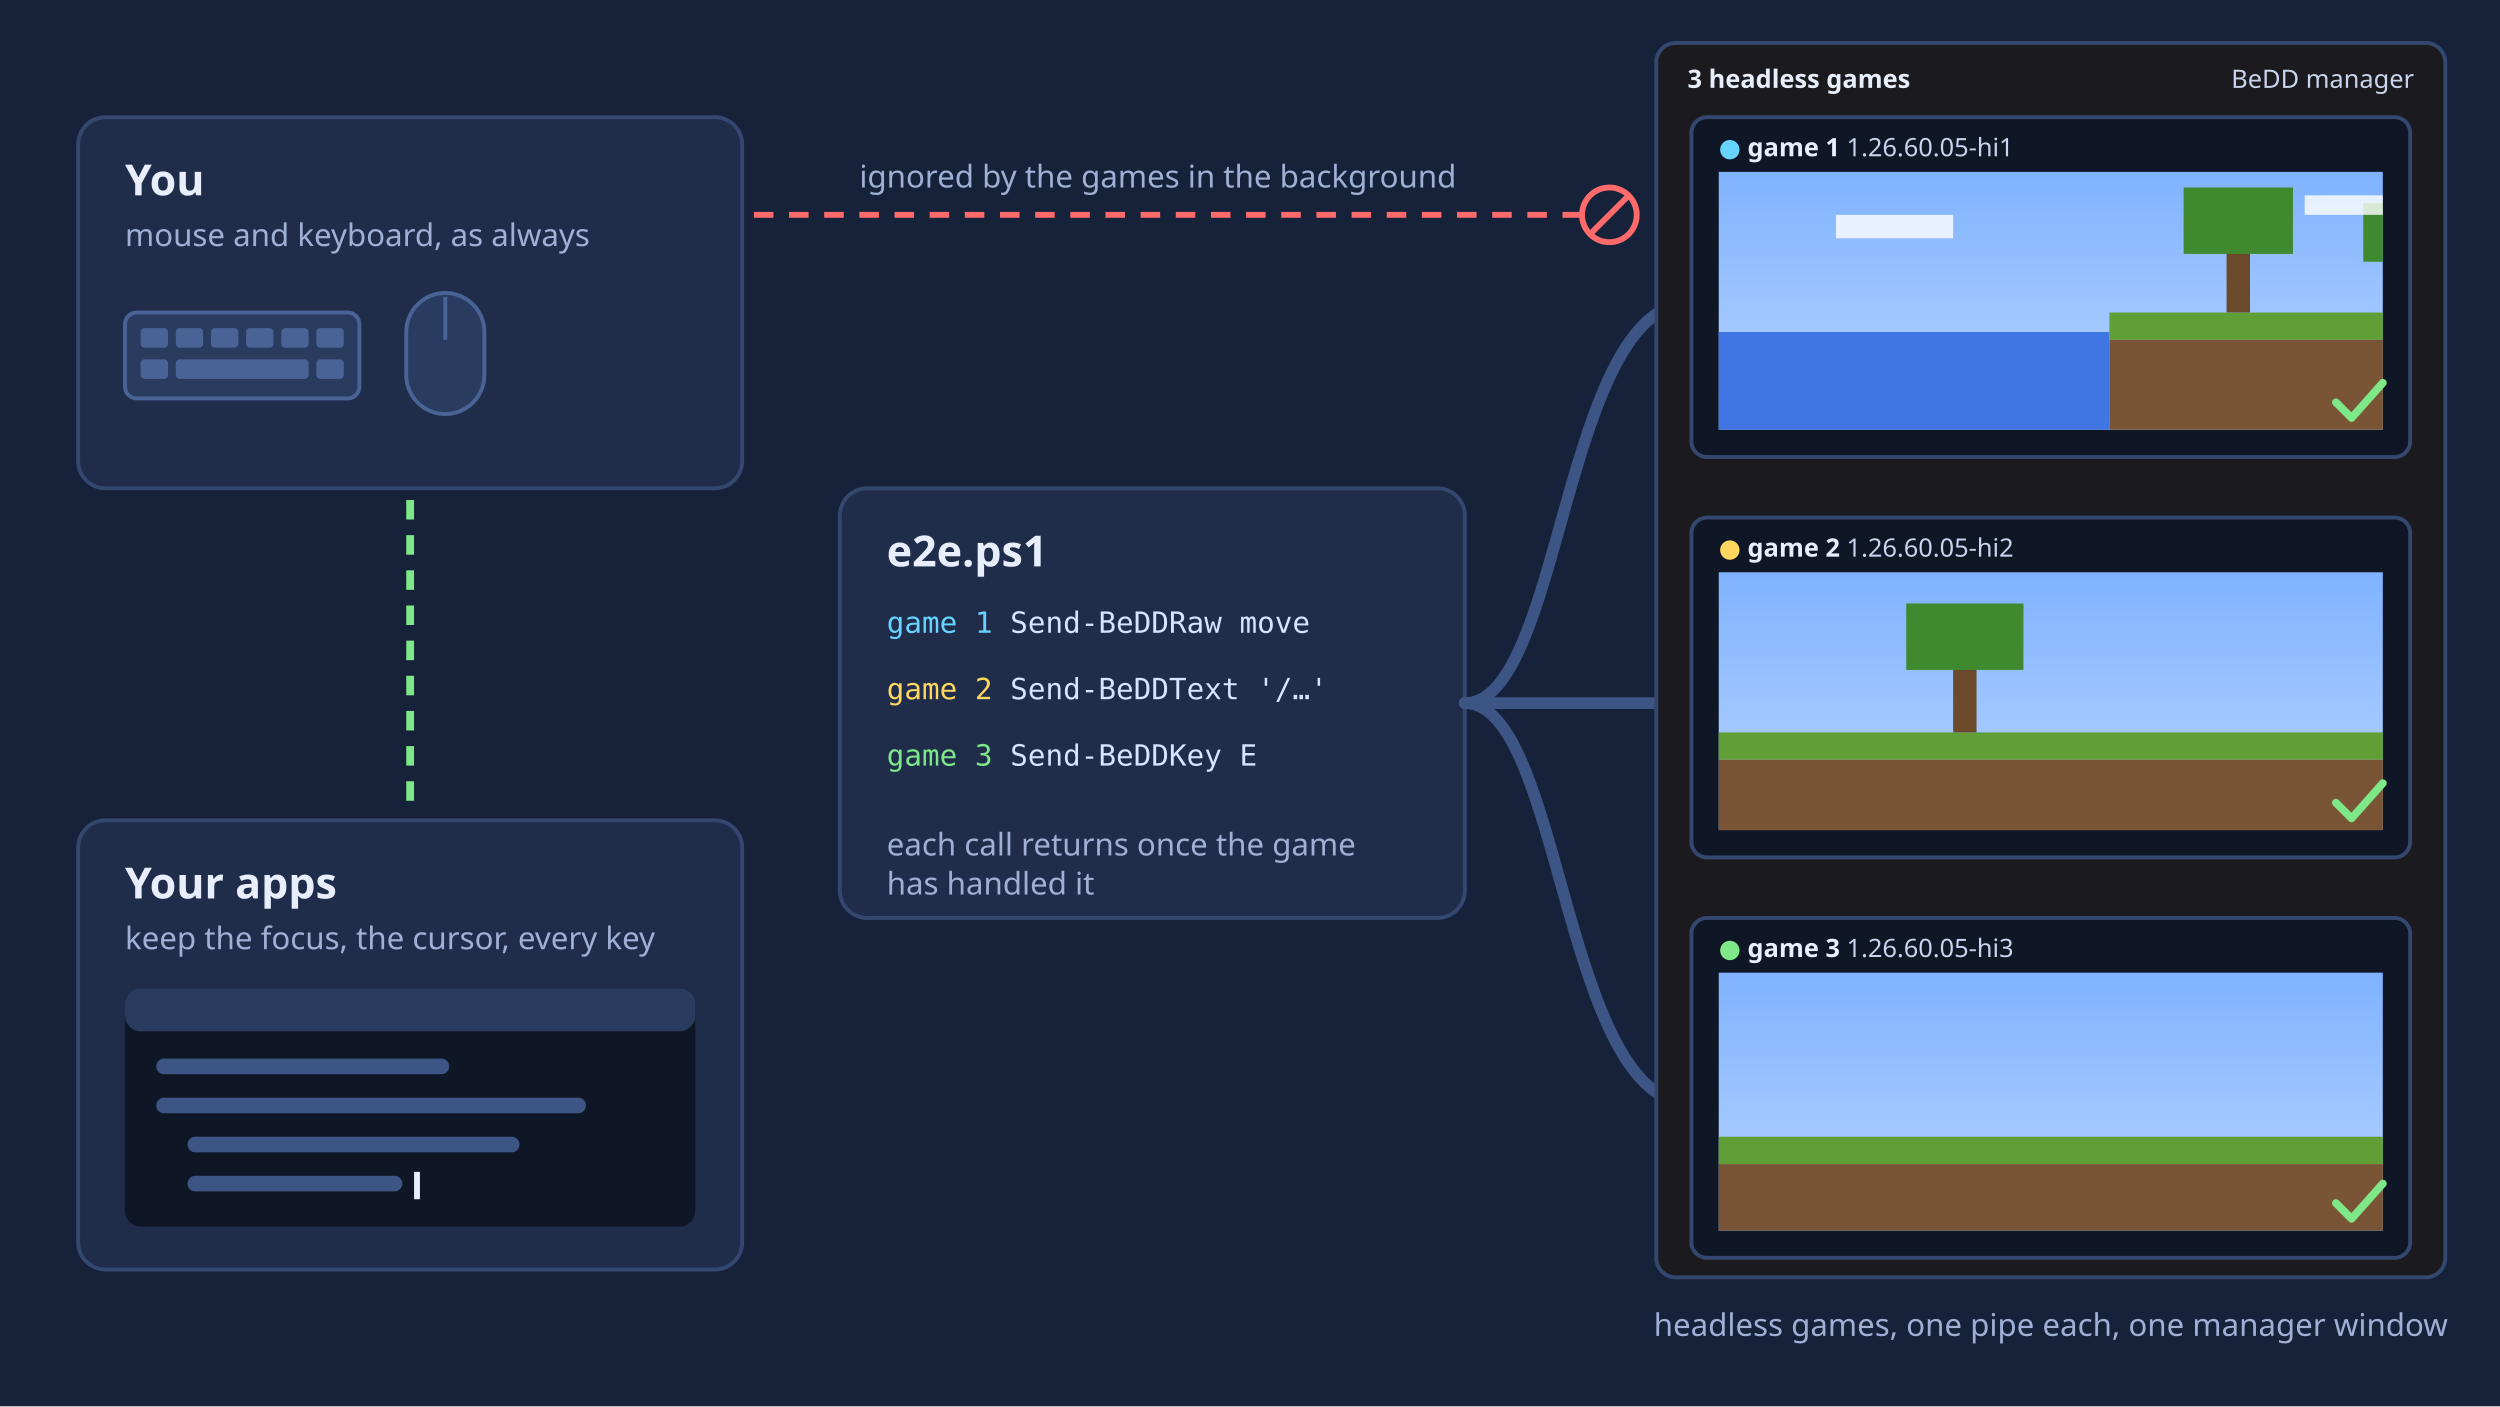
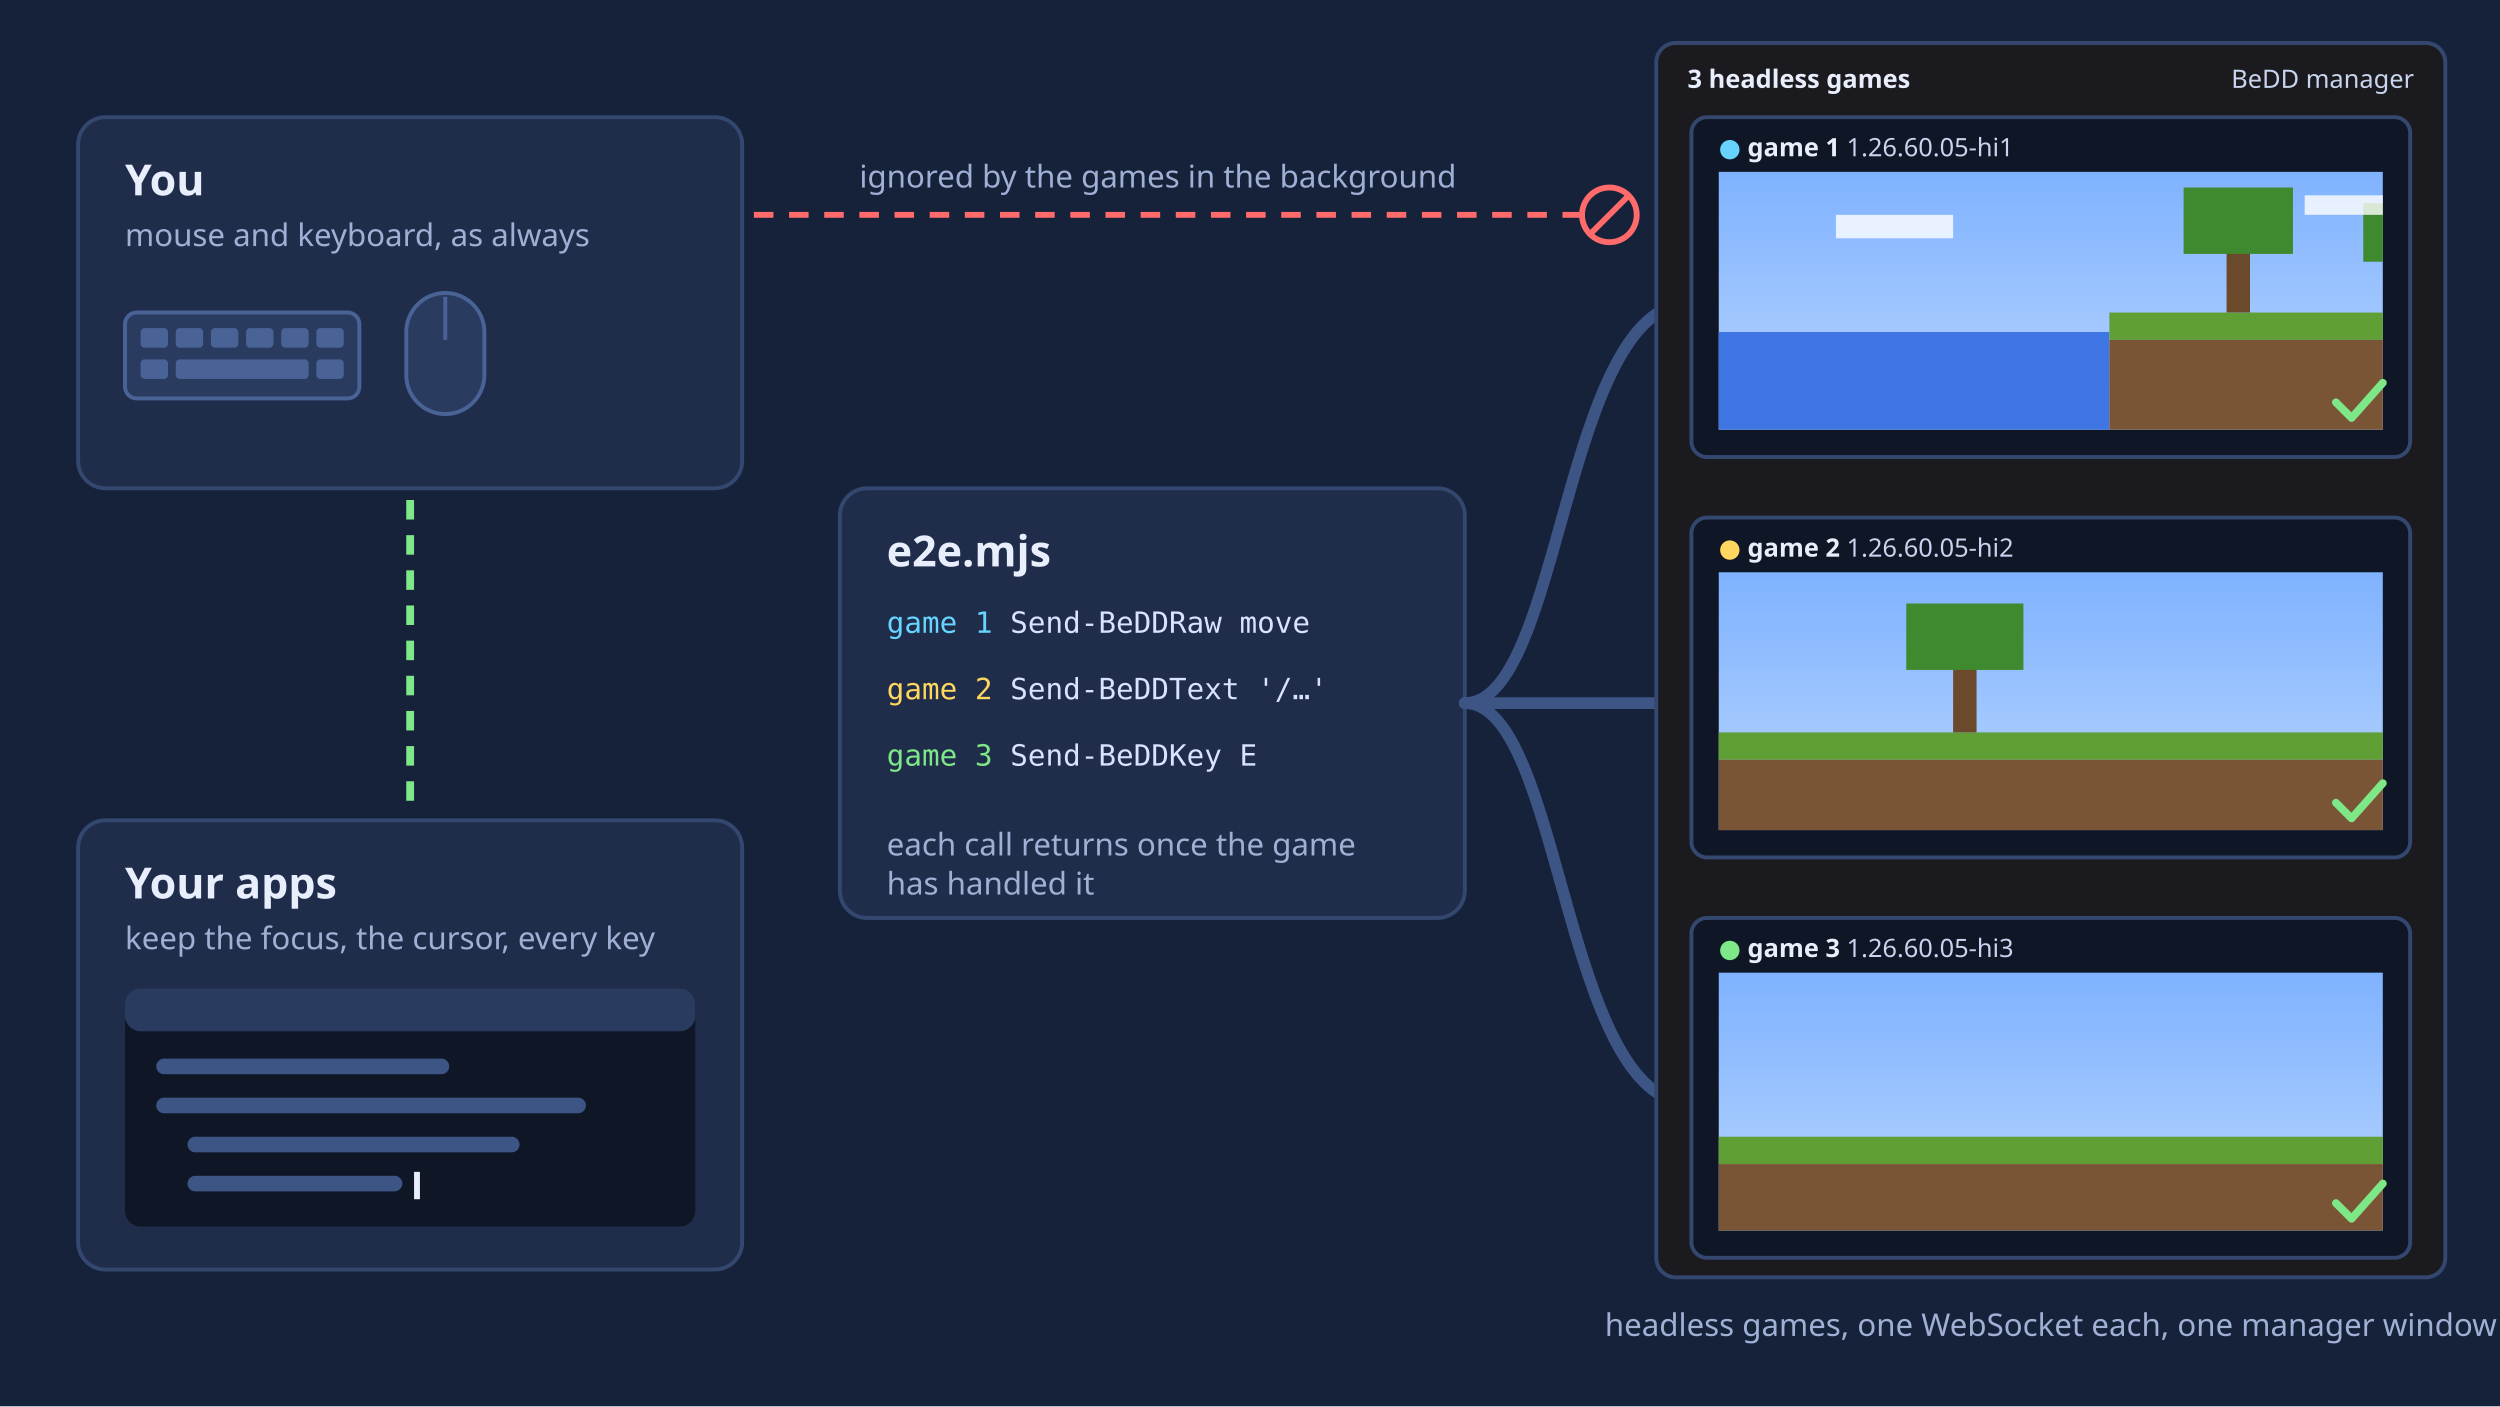
<svg xmlns="http://www.w3.org/2000/svg" viewBox="0 0 1280 720" width="1280" height="720" role="img" aria-labelledby="t d">
  <style>
    .bg { fill: #16213a; }
    .card { fill: #1f2d4b; stroke: #33476f; stroke-width: 2; }
    .h { font: 600 22px "Segoe UI", system-ui, sans-serif; fill: #e8eefc; }
    .s { font: 400 16px "Segoe UI", system-ui, sans-serif; fill: #9fb0d4; }
    .code { font: 400 15px Consolas, "Cascadia Mono", ui-monospace, monospace; fill: #d7e3ff; }
    .c1 { fill: #67d4ff; } .c2 { fill: #ffd75e; } .c3 { fill: #7ee787; }
    .pipe { stroke: #3d5585; stroke-width: 6; stroke-linecap: round; fill: none; }
    .ok { stroke: #7ee787; stroke-width: 4; fill: none; stroke-linecap: round; stroke-linejoin: round; }
    .block { stroke: #ff6b6b; stroke-width: 3; stroke-dasharray: 10 8; fill: none; }
    .mine { stroke: #7ee787; stroke-width: 4; fill: none; stroke-dasharray: 10 8; }
    .title { fill: #0f1626; }
    .tt { font: 400 13px "Segoe UI", system-ui, sans-serif; fill: #c9d4ee; }
    .tb { font: 600 13px "Segoe UI", system-ui, sans-serif; fill: #e8eefc; }
    .mgr { fill: #1b1b1f; stroke: #33476f; stroke-width: 2; }
    .sky { fill: url(#sky); } .grass { fill: #5f9f35; } .dirt { fill: #7a5535; } .water { fill: #3f76e4; }
    .hl { fill: #2e4472; opacity: 0; }
    /* animation: one 6 s cycle, each game served in turn */
    .l1 { animation: l1 6s steps(1) infinite; } .l2 { animation: l2 6s steps(1) infinite; } .l3 { animation: l3 6s steps(1) infinite; }
    @keyframes l1 { 0% { opacity: 1; } 33% { opacity: 0; } }
    @keyframes l2 { 0% { opacity: 0; } 33% { opacity: 1; } 66% { opacity: 0; } }
    @keyframes l3 { 0% { opacity: 0; } 66% { opacity: 1; } }
    .r1 { animation: r1 6s linear infinite; } .r2 { animation: r2 6s linear infinite; } .r3 { animation: r3 6s linear infinite; }
    @keyframes r1 { 0%, 14% { opacity: 0; } 16%, 30% { opacity: 1; } 33%, 100% { opacity: 0; } }
    @keyframes r2 { 0%, 47% { opacity: 0; } 49%, 63% { opacity: 1; } 66%, 100% { opacity: 0; } }
    @keyframes r3 { 0%, 80% { opacity: 0; } 82%, 96% { opacity: 1; } 99%, 100% { opacity: 0; } }
    .pan { animation: pan 6s ease-in-out infinite; }
    @keyframes pan { 0%, 15% { transform: translateX(0); } 30% { transform: translateX(-60px); } 100% { transform: translateX(-60px); } }
    .chat { animation: r2 6s linear infinite; }
    .inv { animation: r3 6s linear infinite; }
    .caret { animation: caret 1s steps(1) infinite; }
    @keyframes caret { 50% { opacity: 0; } }
    .flow { animation: flow 1.2s linear infinite; }
    @keyframes flow { to { stroke-dashoffset: -18; } }
    @media (prefers-reduced-motion: reduce) {
      .r2, .r3, .l2, .l3, .pan, .chat, .inv, .flow, .caret { animation: none; }
      .l1, .r1 { animation: none; opacity: 1; }
      .dot { display: none; }
    }
  </style>
  <defs>
    <linearGradient id="sky" x1="0" y1="0" x2="0" y2="1">
      <stop offset="0" stop-color="#7fb2ff" />
      <stop offset="1" stop-color="#b9d6ff" />
    </linearGradient>
    <clipPath id="v1">
      <rect x="880" y="88" width="340" height="132" />
    </clipPath>
    <clipPath id="v2">
      <rect x="880" y="293" width="340" height="132" />
    </clipPath>
    <clipPath id="v3">
      <rect x="880" y="498" width="340" height="132" />
    </clipPath>
    <g id="kb">
      <rect width="120" height="44" rx="6" fill="#2a3b60" stroke="#4a6396" stroke-width="2" />
      <g fill="#4a6396">
        <rect x="8" y="8" width="14" height="10" rx="2" />
        <rect x="26" y="8" width="14" height="10" rx="2" />
        <rect x="44" y="8" width="14" height="10" rx="2" />
        <rect x="62" y="8" width="14" height="10" rx="2" />
        <rect x="80" y="8" width="14" height="10" rx="2" />
        <rect x="98" y="8" width="14" height="10" rx="2" />
        <rect x="8" y="24" width="14" height="10" rx="2" />
        <rect x="26" y="24" width="68" height="10" rx="2" />
        <rect x="98" y="24" width="14" height="10" rx="2" />
      </g>
    </g>
  </defs>
  <rect class="bg" width="1280" height="720" />
  <rect class="card" x="40" y="60" width="340" height="190" rx="14" />
  <text class="h" x="64" y="100">You</text>
  <text class="s" x="64" y="126">mouse and keyboard, as always</text>
  <use href="#kb" x="64" y="160" />
  <rect x="208" y="150" width="40" height="62" rx="20" fill="#2a3b60" stroke="#4a6396" stroke-width="2" />
  <line x1="228" y1="152" x2="228" y2="174" stroke="#4a6396" stroke-width="2" />
  <rect class="card" x="40" y="420" width="340" height="230" rx="14" />
  <text class="h" x="64" y="460">Your apps</text>
  <text class="s" x="64" y="486">keep the focus, the cursor, every key</text>
  <rect x="64" y="506" width="292" height="122" rx="8" fill="#0f1626" />
  <rect x="64" y="506" width="292" height="22" rx="8" fill="#2a3b60" />
  <g fill="#3d5585">
    <rect x="80" y="542" width="150" height="8" rx="4" />
    <rect x="80" y="562" width="220" height="8" rx="4" />
    <rect x="96" y="582" width="170" height="8" rx="4" />
    <rect x="96" y="602" width="110" height="8" rx="4" />
  </g>
  <rect class="caret" x="212" y="600" width="3" height="14" fill="#e8eefc" />
  <path class="mine flow" d="M210 256 V 414" />
  <path class="block" d="M386 110 H 812" />
  <circle cx="824" cy="110" r="14" fill="none" stroke="#ff6b6b" stroke-width="3" />
  <line x1="814" y1="120" x2="834" y2="100" stroke="#ff6b6b" stroke-width="3" />
  <text class="s" x="440" y="96">ignored by the games in the background</text>
  <rect class="card" x="430" y="250" width="320" height="220" rx="14" />
-   <text class="h" x="454" y="290">e2e.ps1</text>
+   <text class="h" x="454" y="290">e2e.mjs</text>
  <rect class="hl l1" x="444" y="306" width="292" height="26" rx="4" />
  <rect class="hl l2" x="444" y="340" width="292" height="26" rx="4" />
  <rect class="hl l3" x="444" y="374" width="292" height="26" rx="4" />
  <text class="code" x="454" y="324">
    <tspan class="c1">game 1</tspan> Send-BeDDRaw move</text>
  <text class="code" x="454" y="358">
    <tspan class="c2">game 2</tspan> Send-BeDDText '/…'</text>
  <text class="code" x="454" y="392">
    <tspan class="c3">game 3</tspan> Send-BeDDKey E</text>
  <text class="s" x="454" y="438">each call returns once the game</text>
  <text class="s" x="454" y="458">has handled it</text>
  <path id="p1" class="pipe" d="M750 360 C 800 360, 800 155, 866 155" />
  <path id="p2" class="pipe" d="M750 360 H 866" />
  <path id="p3" class="pipe" d="M750 360 C 800 360, 800 565, 866 565" />
  <circle class="dot" r="9" fill="#67d4ff" opacity="0">
    <animateMotion dur="6s" repeatCount="indefinite" keyPoints="0;1;1" keyTimes="0;0.14;1" calcMode="linear">
      <mpath href="#p1" />
    </animateMotion>
    <animate attributeName="opacity" values="1;0" keyTimes="0;0.15" dur="6s" calcMode="discrete" repeatCount="indefinite" />
  </circle>
  <circle class="dot" r="9" fill="#ffd75e" opacity="0">
    <animateMotion dur="6s" repeatCount="indefinite" keyPoints="0;0;1;1" keyTimes="0;0.34;0.47;1" calcMode="linear">
      <mpath href="#p2" />
    </animateMotion>
    <animate attributeName="opacity" values="0;1;0" keyTimes="0;0.34;0.48" dur="6s" calcMode="discrete" repeatCount="indefinite" />
  </circle>
  <circle class="dot" r="9" fill="#7ee787" opacity="0">
    <animateMotion dur="6s" repeatCount="indefinite" keyPoints="0;0;1;1" keyTimes="0;0.67;0.80;1" calcMode="linear">
      <mpath href="#p3" />
    </animateMotion>
    <animate attributeName="opacity" values="0;1;0" keyTimes="0;0.67;0.81" dur="6s" calcMode="discrete" repeatCount="indefinite" />
  </circle>
  <rect class="mgr" x="848" y="22" width="404" height="632" rx="10" />
  <text class="tb" x="864" y="45">3 headless games</text>
  <text class="tt" x="1236" y="45" text-anchor="end">BeDD manager</text>
  <rect x="866" y="60" width="368" height="174" rx="8" fill="#0f1626" stroke="#33476f" stroke-width="2" />
  <text class="tt" x="880" y="80">
    <tspan fill="#67d4ff">●</tspan>
    <tspan class="tb">game 1</tspan>   1.26.60.05-hi1</text>
  <g clip-path="url(#v1)">
    <rect class="sky" x="880" y="88" width="340" height="132" />
    <g class="pan">
      <rect class="water" x="880" y="170" width="200" height="50" />
      <rect class="grass" x="1080" y="160" width="260" height="14" />
      <rect class="dirt" x="1080" y="174" width="260" height="46" />
      <rect x="1140" y="118" width="12" height="42" fill="#6b4a2b" />
      <rect x="1118" y="96" width="56" height="34" fill="#3f8a2e" />
      <rect x="1230" y="124" width="12" height="36" fill="#6b4a2b" />
      <rect x="1210" y="104" width="52" height="30" fill="#3f8a2e" />
      <rect x="940" y="110" width="60" height="12" fill="#ffffff" opacity=".8" />
      <rect x="1180" y="100" width="70" height="10" fill="#ffffff" opacity=".8" />
    </g>
  </g>
  <path class="ok r1" d="M1196 206 l8 8 l16 -18" />
  <rect x="866" y="265" width="368" height="174" rx="8" fill="#0f1626" stroke="#33476f" stroke-width="2" />
  <text class="tt" x="880" y="285">
    <tspan fill="#ffd75e">●</tspan>
    <tspan class="tb">game 2</tspan>   1.26.60.05-hi2</text>
  <g clip-path="url(#v2)">
    <rect class="sky" x="880" y="293" width="340" height="132" />
    <rect class="grass" x="880" y="375" width="340" height="14" />
    <rect class="dirt" x="880" y="389" width="340" height="36" />
    <rect x="1000" y="331" width="12" height="44" fill="#6b4a2b" />
    <rect x="976" y="309" width="60" height="34" fill="#3f8a2e" />
    <g class="chat" opacity="0">
      <rect x="1080" y="351" width="44" height="22" fill="#f2f2f2" />
      <rect x="1118" y="347" width="16" height="16" fill="#e6e6e6" />
      <rect x="1084" y="373" width="6" height="8" fill="#dcdcdc" />
      <rect x="1112" y="373" width="6" height="8" fill="#dcdcdc" />
      <rect x="880" y="401" width="340" height="24" fill="#000000" opacity=".55" />
      <text class="code" x="888" y="418" style="font-size:13px">/summon sheep ^ ^ ^4</text>
    </g>
  </g>
  <path class="ok r2" d="M1196 411 l8 8 l16 -18" />
  <rect x="866" y="470" width="368" height="174" rx="8" fill="#0f1626" stroke="#33476f" stroke-width="2" />
  <text class="tt" x="880" y="490">
    <tspan fill="#7ee787">●</tspan>
    <tspan class="tb">game 3</tspan>   1.26.60.05-hi3</text>
  <g clip-path="url(#v3)">
    <rect class="sky" x="880" y="498" width="340" height="132" />
    <rect class="grass" x="880" y="582" width="340" height="14" />
    <rect class="dirt" x="880" y="596" width="340" height="34" />
    <g class="inv" opacity="0">
      <rect x="880" y="498" width="340" height="132" fill="#000000" opacity=".4" />
      <rect x="980" y="508" width="140" height="112" fill="#c6c6c6" stroke="#ffffff" stroke-width="2" />
      <g fill="#8b8b8b">
        <rect x="990" y="560" width="14" height="14" />
        <rect x="1006" y="560" width="14" height="14" />
        <rect x="1022" y="560" width="14" height="14" />
        <rect x="1038" y="560" width="14" height="14" />
        <rect x="1054" y="560" width="14" height="14" />
        <rect x="1070" y="560" width="14" height="14" />
        <rect x="1086" y="560" width="14" height="14" />
        <rect x="990" y="580" width="14" height="14" />
        <rect x="1006" y="580" width="14" height="14" />
        <rect x="1022" y="580" width="14" height="14" />
        <rect x="1038" y="580" width="14" height="14" />
        <rect x="1054" y="580" width="14" height="14" />
        <rect x="1070" y="580" width="14" height="14" />
        <rect x="1086" y="580" width="14" height="14" />
        <rect x="990" y="600" width="14" height="14" />
        <rect x="1006" y="600" width="14" height="14" />
        <rect x="1022" y="600" width="14" height="14" />
        <rect x="1038" y="600" width="14" height="14" />
        <rect x="1054" y="600" width="14" height="14" />
        <rect x="1070" y="600" width="14" height="14" />
        <rect x="1086" y="600" width="14" height="14" />
      </g>
      <rect x="1006" y="518" width="30" height="34" fill="#8b8b8b" />
    </g>
  </g>
  <path class="ok r3" d="M1196 616 l8 8 l16 -18" />
-   <text class="s" x="1050" y="684" text-anchor="middle">headless games, one pipe each, one manager window</text>
+   <text class="s" x="1050" y="684" text-anchor="middle">headless games, one WebSocket each, one manager window</text>
</svg>
